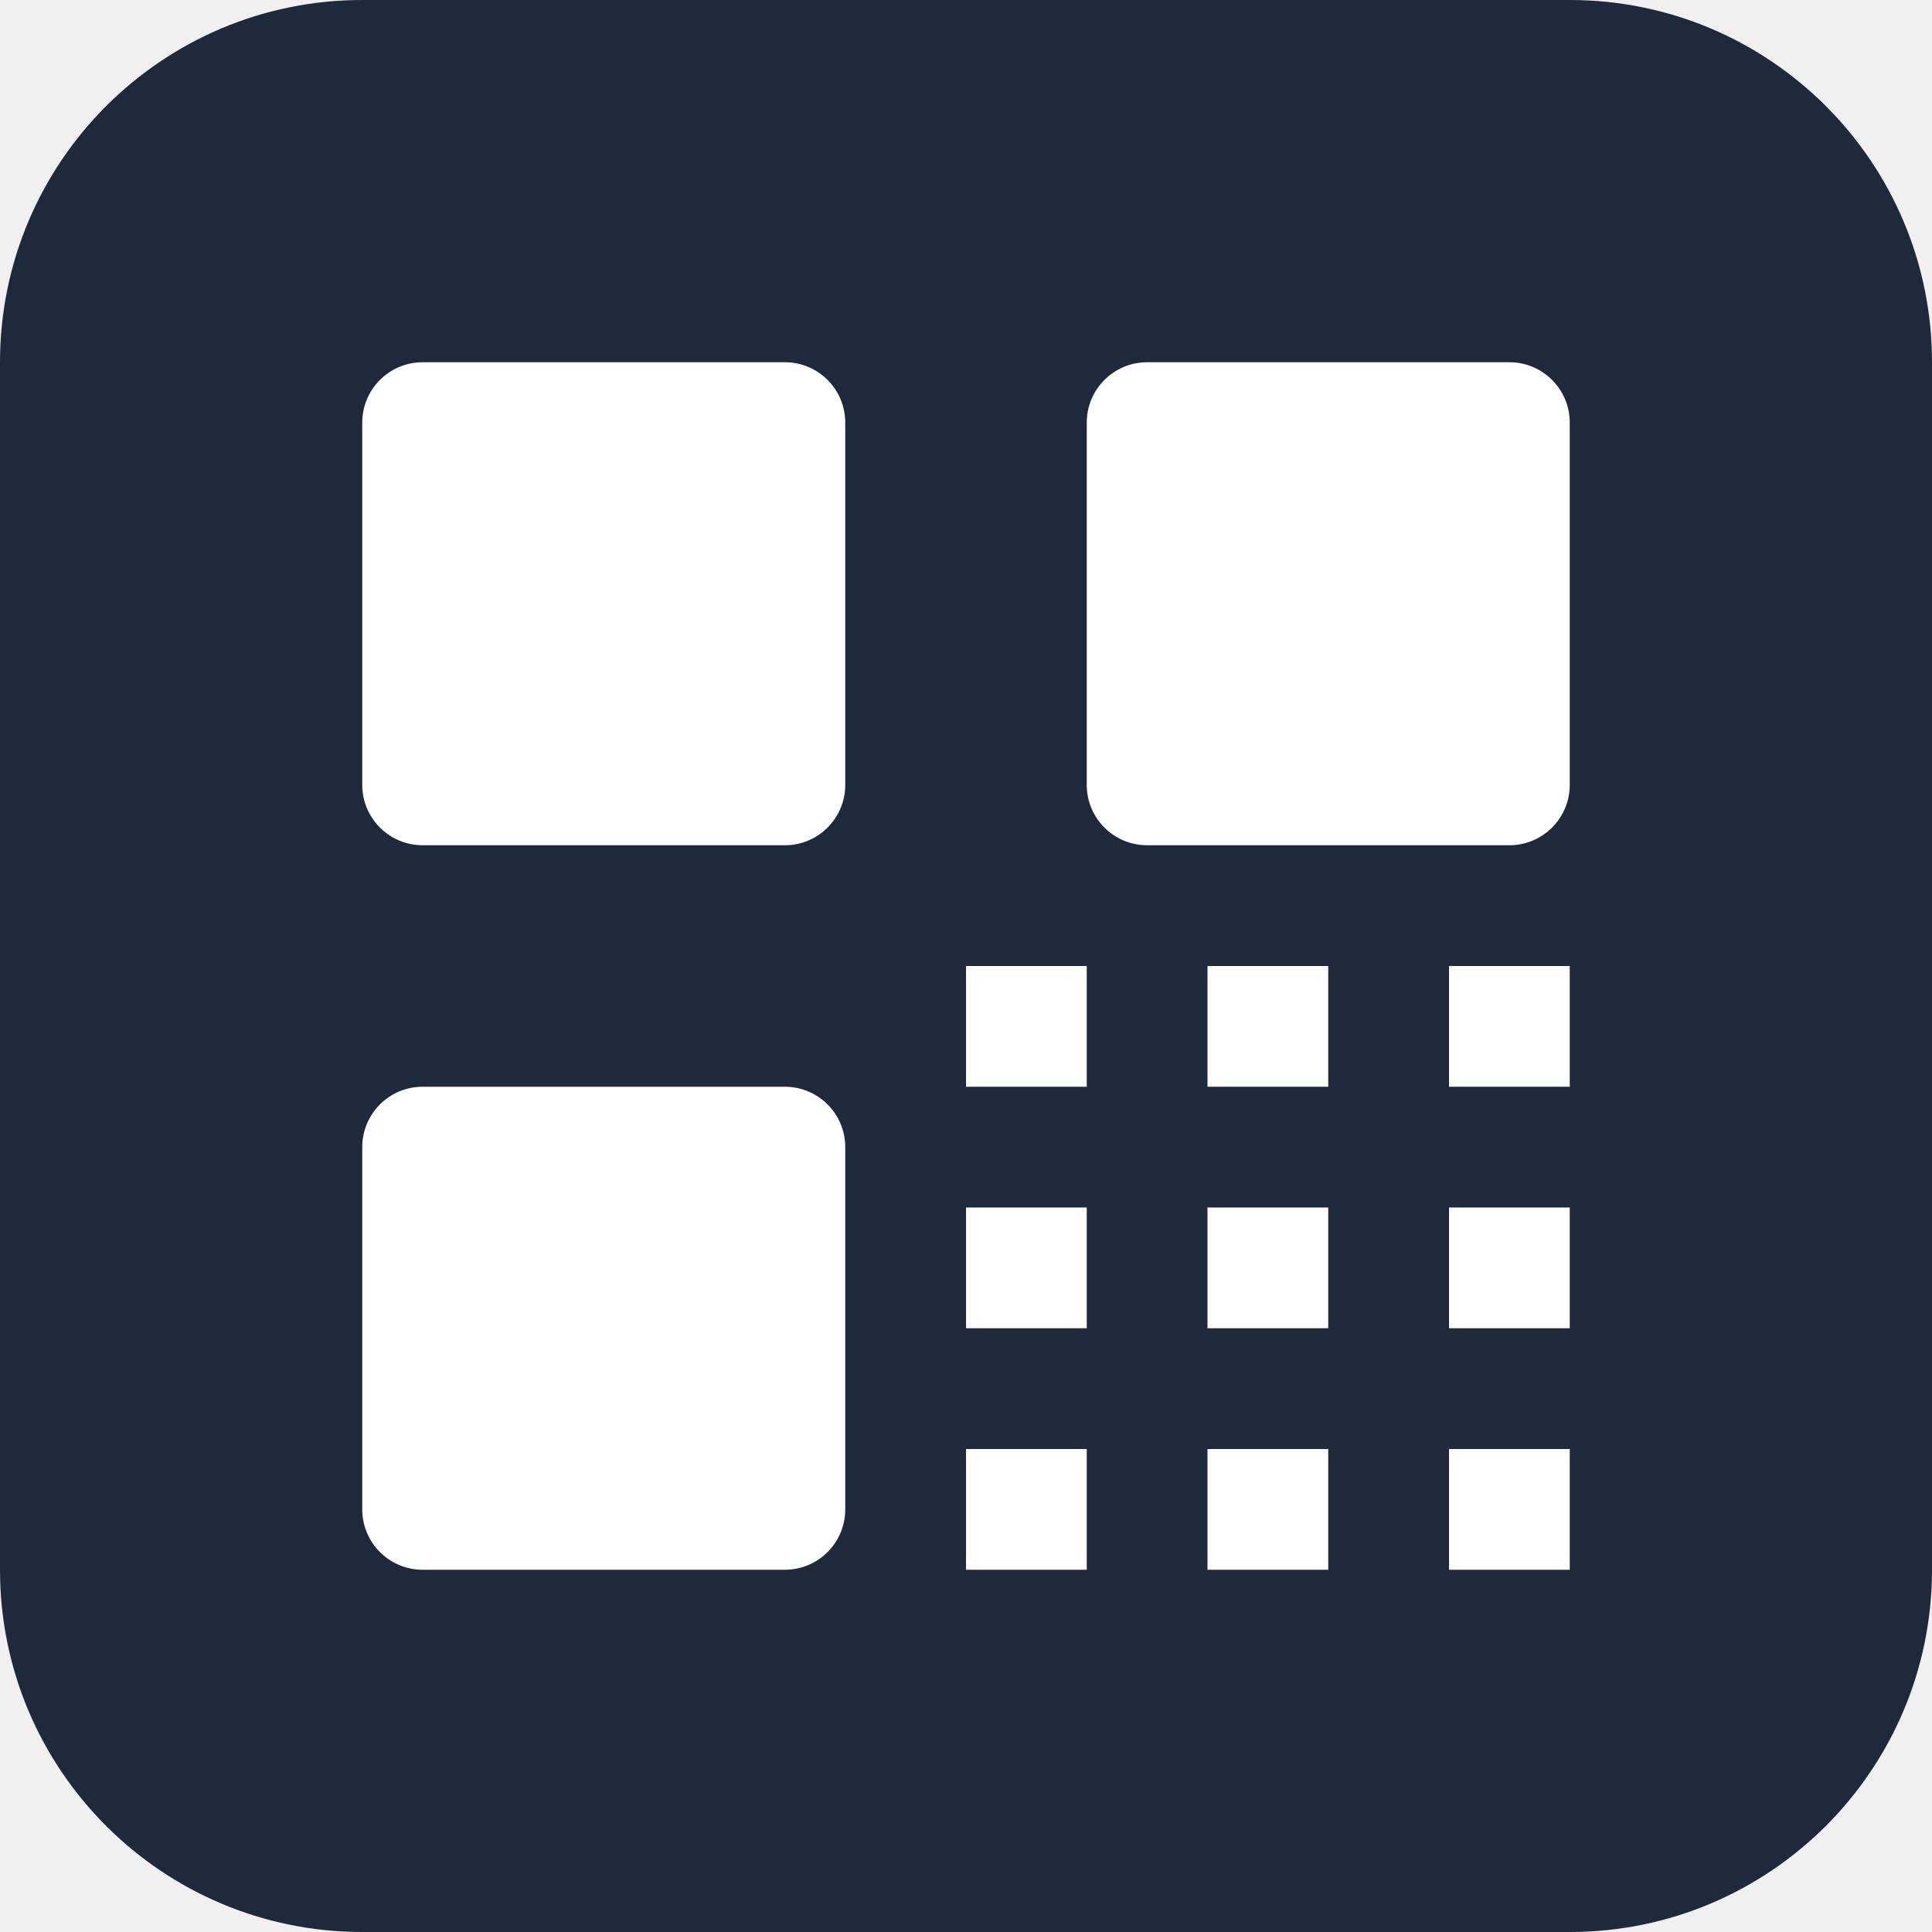
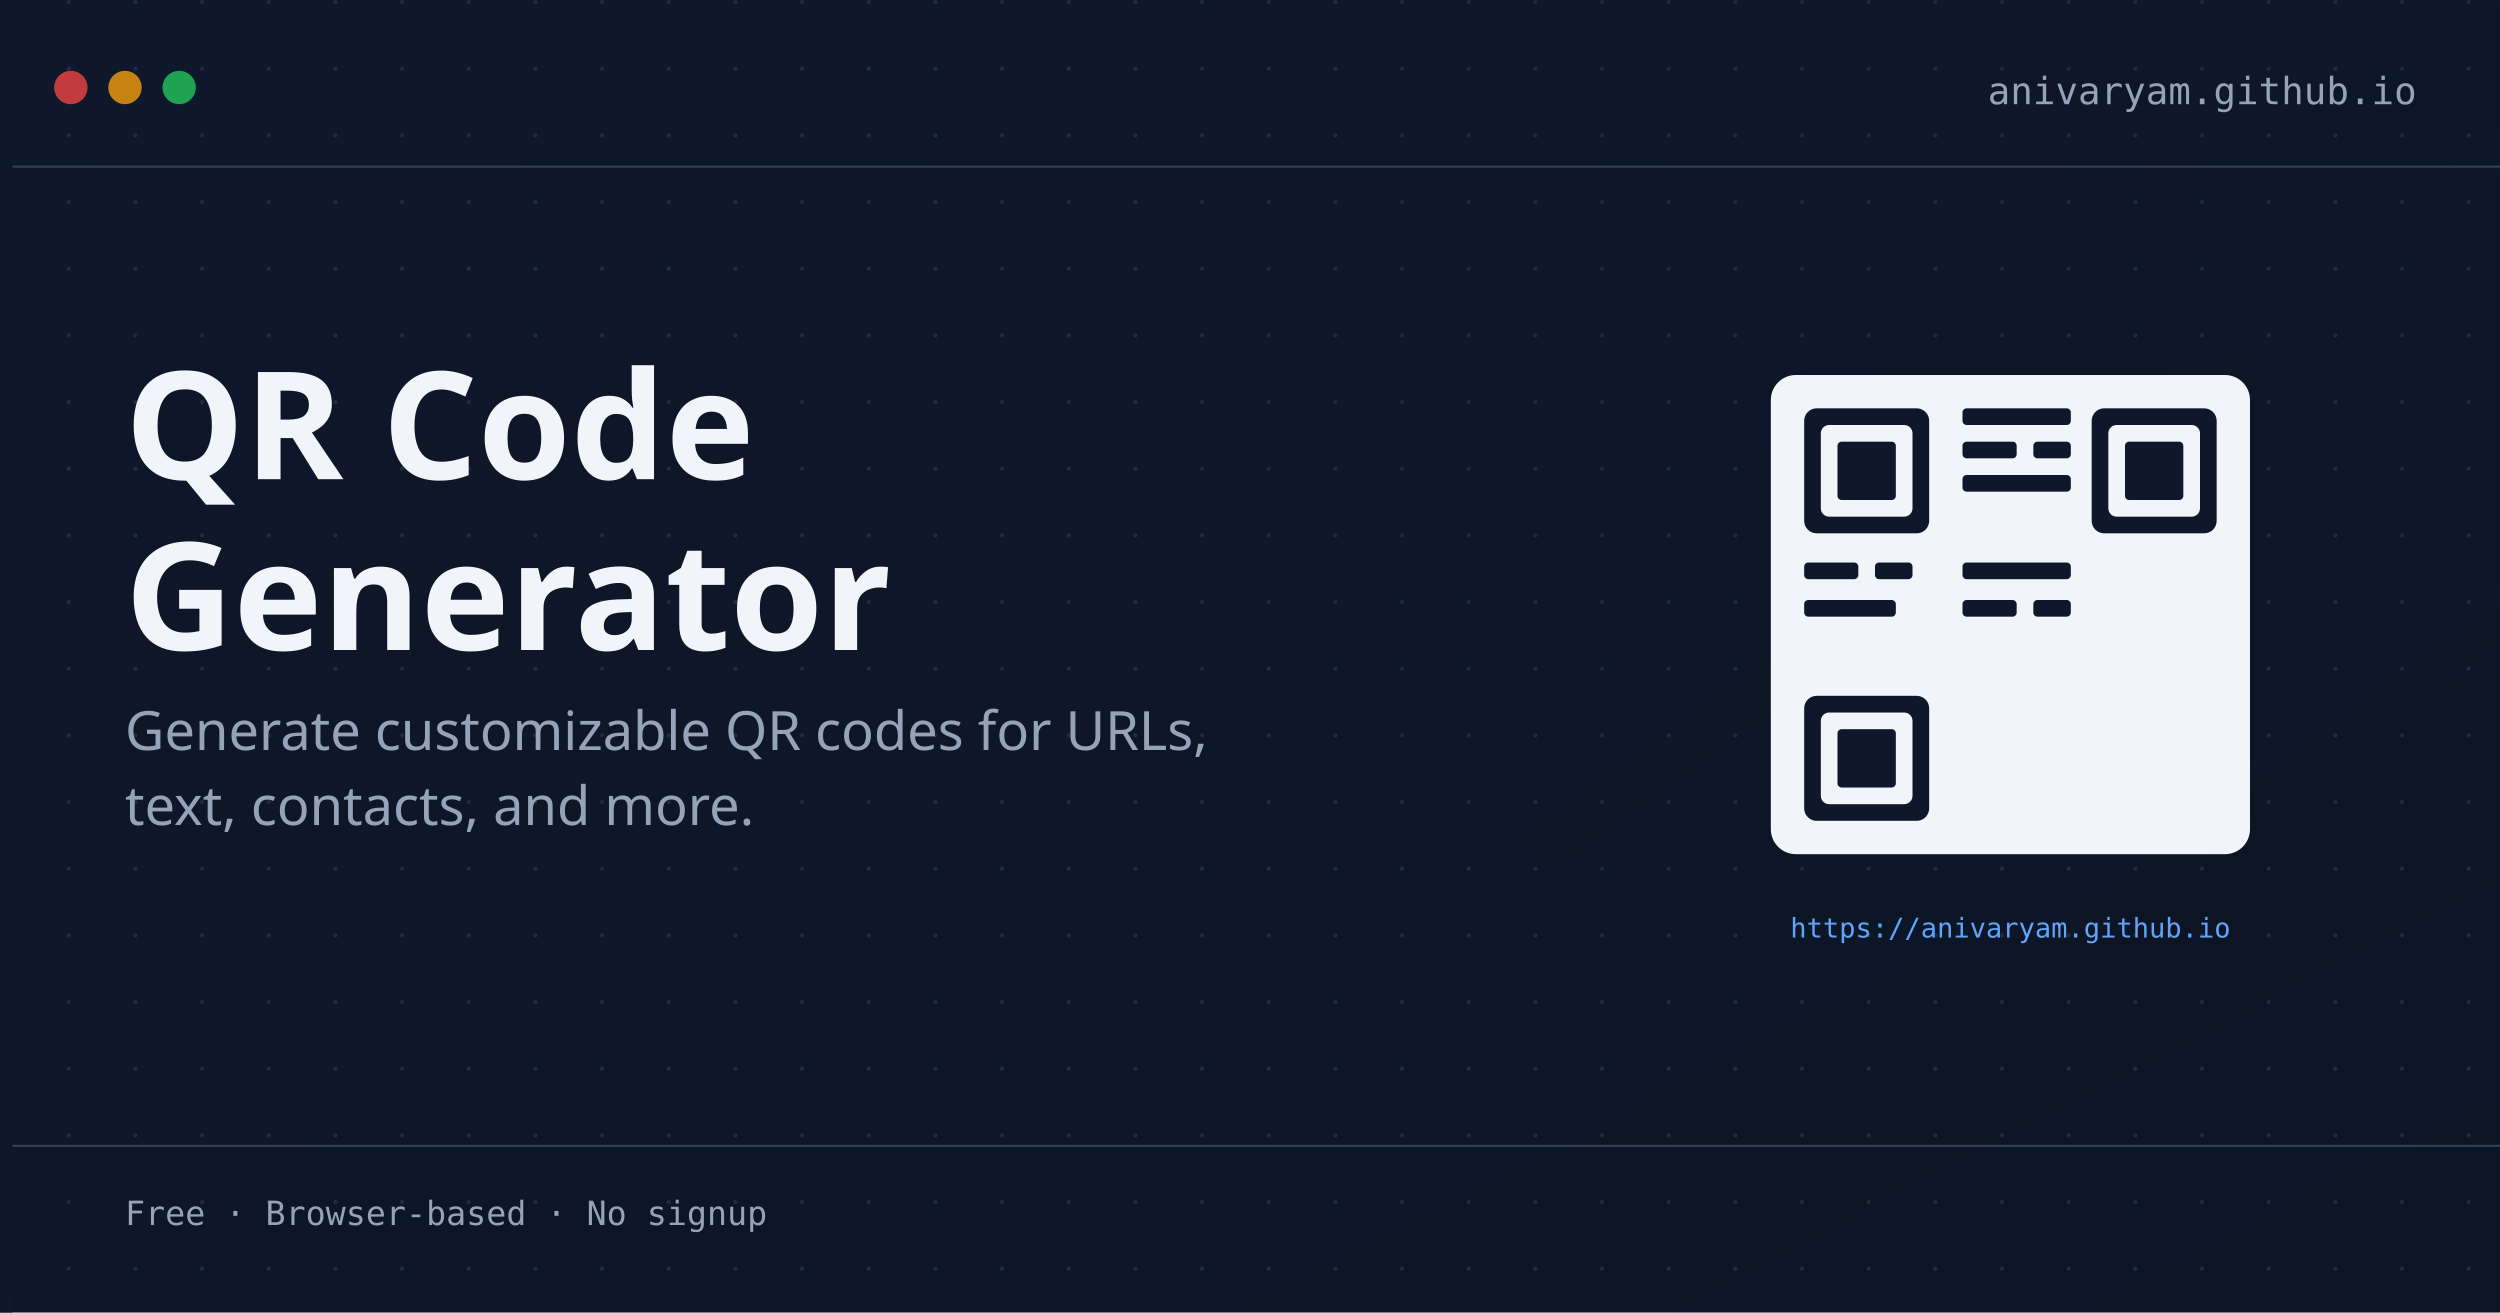
- <svg xmlns="http://www.w3.org/2000/svg" viewBox="0 0 64 64" fill="none">
-   <rect width="64" height="64" rx="12" fill="#1e293b" />
-   <rect x="12" y="12" width="16" height="16" rx="2" fill="white" />
-   <rect x="36" y="12" width="16" height="16" rx="2" fill="white" />
-   <rect x="12" y="36" width="16" height="16" rx="2" fill="white" />
-   <rect x="32" y="32" width="4" height="4" fill="white" />
-   <rect x="40" y="32" width="4" height="4" fill="white" />
-   <rect x="48" y="32" width="4" height="4" fill="white" />
-   <rect x="32" y="40" width="4" height="4" fill="white" />
-   <rect x="40" y="40" width="4" height="4" fill="white" />
-   <rect x="48" y="40" width="4" height="4" fill="white" />
-   <rect x="32" y="48" width="4" height="4" fill="white" />
-   <rect x="40" y="48" width="4" height="4" fill="white" />
-   <rect x="48" y="48" width="4" height="4" fill="white" />
+ <svg xmlns="http://www.w3.org/2000/svg" viewBox="0 0 1200 630" width="1200" height="630">
+   <defs>
+     <linearGradient id="bg" x1="0%" y1="0%" x2="100%" y2="100%">
+       <stop offset="0%" stop-color="#0f172a" />
+       <stop offset="100%" stop-color="#0c1524" />
+     </linearGradient>
+     <linearGradient id="glow" x1="0%" y1="0%" x2="100%" y2="100%">
+       <stop offset="0%" stop-color="#0f172a" stop-opacity="0.15" />
+       <stop offset="100%" stop-color="#0f172a" stop-opacity="0" />
+     </linearGradient>
+     <pattern id="dots" x="0" y="0" width="32" height="32" patternUnits="userSpaceOnUse">
+       <circle cx="1" cy="1" r="1" fill="#334155" opacity="0.5" />
+     </pattern>
+   </defs>
+   <rect width="1200" height="630" fill="url(#bg)" />
+   <rect width="1200" height="630" fill="url(#dots)" />
+   <ellipse cx="950" cy="200" rx="360" ry="260" fill="url(#glow)" />
+   <rect x="0" y="0" width="6" height="630" fill="#0f172a" />
+   <line x1="6" y1="80" x2="1200" y2="80" stroke="#334155" stroke-width="1" />
+   <circle cx="34" cy="42" r="8" fill="#ef4444" opacity="0.8" />
+   <circle cx="60" cy="42" r="8" fill="#f59e0b" opacity="0.8" />
+   <circle cx="86" cy="42" r="8" fill="#22c55e" opacity="0.8" />
+   <text x="1160" y="50" font-family="monospace" font-size="18" fill="#94a3b8" text-anchor="end">anivaryam.github.io</text>
+   <rect x="60" y="130" width="72" height="36" rx="18" fill="#0f172a22" stroke="#0f172a55" stroke-width="1" />
+   <text x="96" y="154" font-family="monospace" font-size="15" font-weight="600" fill="#0f172a" text-anchor="middle">Tool</text>
+   <text x="60" y="230" font-family="system-ui,sans-serif" font-size="72" font-weight="bold" fill="#f1f5f9">QR Code</text>
+   <text x="60" y="312" font-family="system-ui,sans-serif" font-size="72" font-weight="bold" fill="#f1f5f9">Generator</text>
+   <text x="60" y="360" font-family="system-ui,sans-serif" font-size="26" font-weight="normal" fill="#94a3b8">Generate customizable QR codes for URLs,</text>
+   <text x="60" y="396" font-family="system-ui,sans-serif" font-size="26" font-weight="normal" fill="#94a3b8">text, contacts, and more.</text>
+   <line x1="6" y1="550" x2="1200" y2="550" stroke="#334155" stroke-width="1" />
+   <text x="60" y="588" font-family="monospace" font-size="16" fill="#94a3b8">Free · Browser-based · No signup</text>
+   <g transform="translate(780, 140)">
+     <rect x="70" y="40" width="230" height="230" rx="12" fill="#f1f5f9" />
+     <rect x="86" y="56" width="60" height="60" rx="6" fill="#0f172a" />
+     <rect x="94" y="64" width="44" height="44" rx="4" fill="#f1f5f9" />
+     <rect x="102" y="72" width="28" height="28" rx="2" fill="#0f172a" />
+     <rect x="224" y="56" width="60" height="60" rx="6" fill="#0f172a" />
+     <rect x="232" y="64" width="44" height="44" rx="4" fill="#f1f5f9" />
+     <rect x="240" y="72" width="28" height="28" rx="2" fill="#0f172a" />
+     <rect x="86" y="194" width="60" height="60" rx="6" fill="#0f172a" />
+     <rect x="94" y="202" width="44" height="44" rx="4" fill="#f1f5f9" />
+     <rect x="102" y="210" width="28" height="28" rx="2" fill="#0f172a" />
+     <rect x="162" y="56" width="52" height="8" rx="2" fill="#0f172a" />
+     <rect x="162" y="72" width="26" height="8" rx="2" fill="#0f172a" />
+     <rect x="196" y="72" width="18" height="8" rx="2" fill="#0f172a" />
+     <rect x="162" y="88" width="52" height="8" rx="2" fill="#0f172a" />
+     <rect x="86" y="130" width="26" height="8" rx="2" fill="#0f172a" />
+     <rect x="120" y="130" width="18" height="8" rx="2" fill="#0f172a" />
+     <rect x="162" y="130" width="52" height="8" rx="2" fill="#0f172a" />
+     <rect x="86" y="148" width="44" height="8" rx="2" fill="#0f172a" />
+     <rect x="162" y="148" width="26" height="8" rx="2" fill="#0f172a" />
+     <rect x="196" y="148" width="18" height="8" rx="2" fill="#0f172a" />
+     <text x="185" y="310" font-family="monospace" font-size="13" fill="#60a5fa" text-anchor="middle">https://anivaryam.github.io</text>
+   </g>
</svg>
